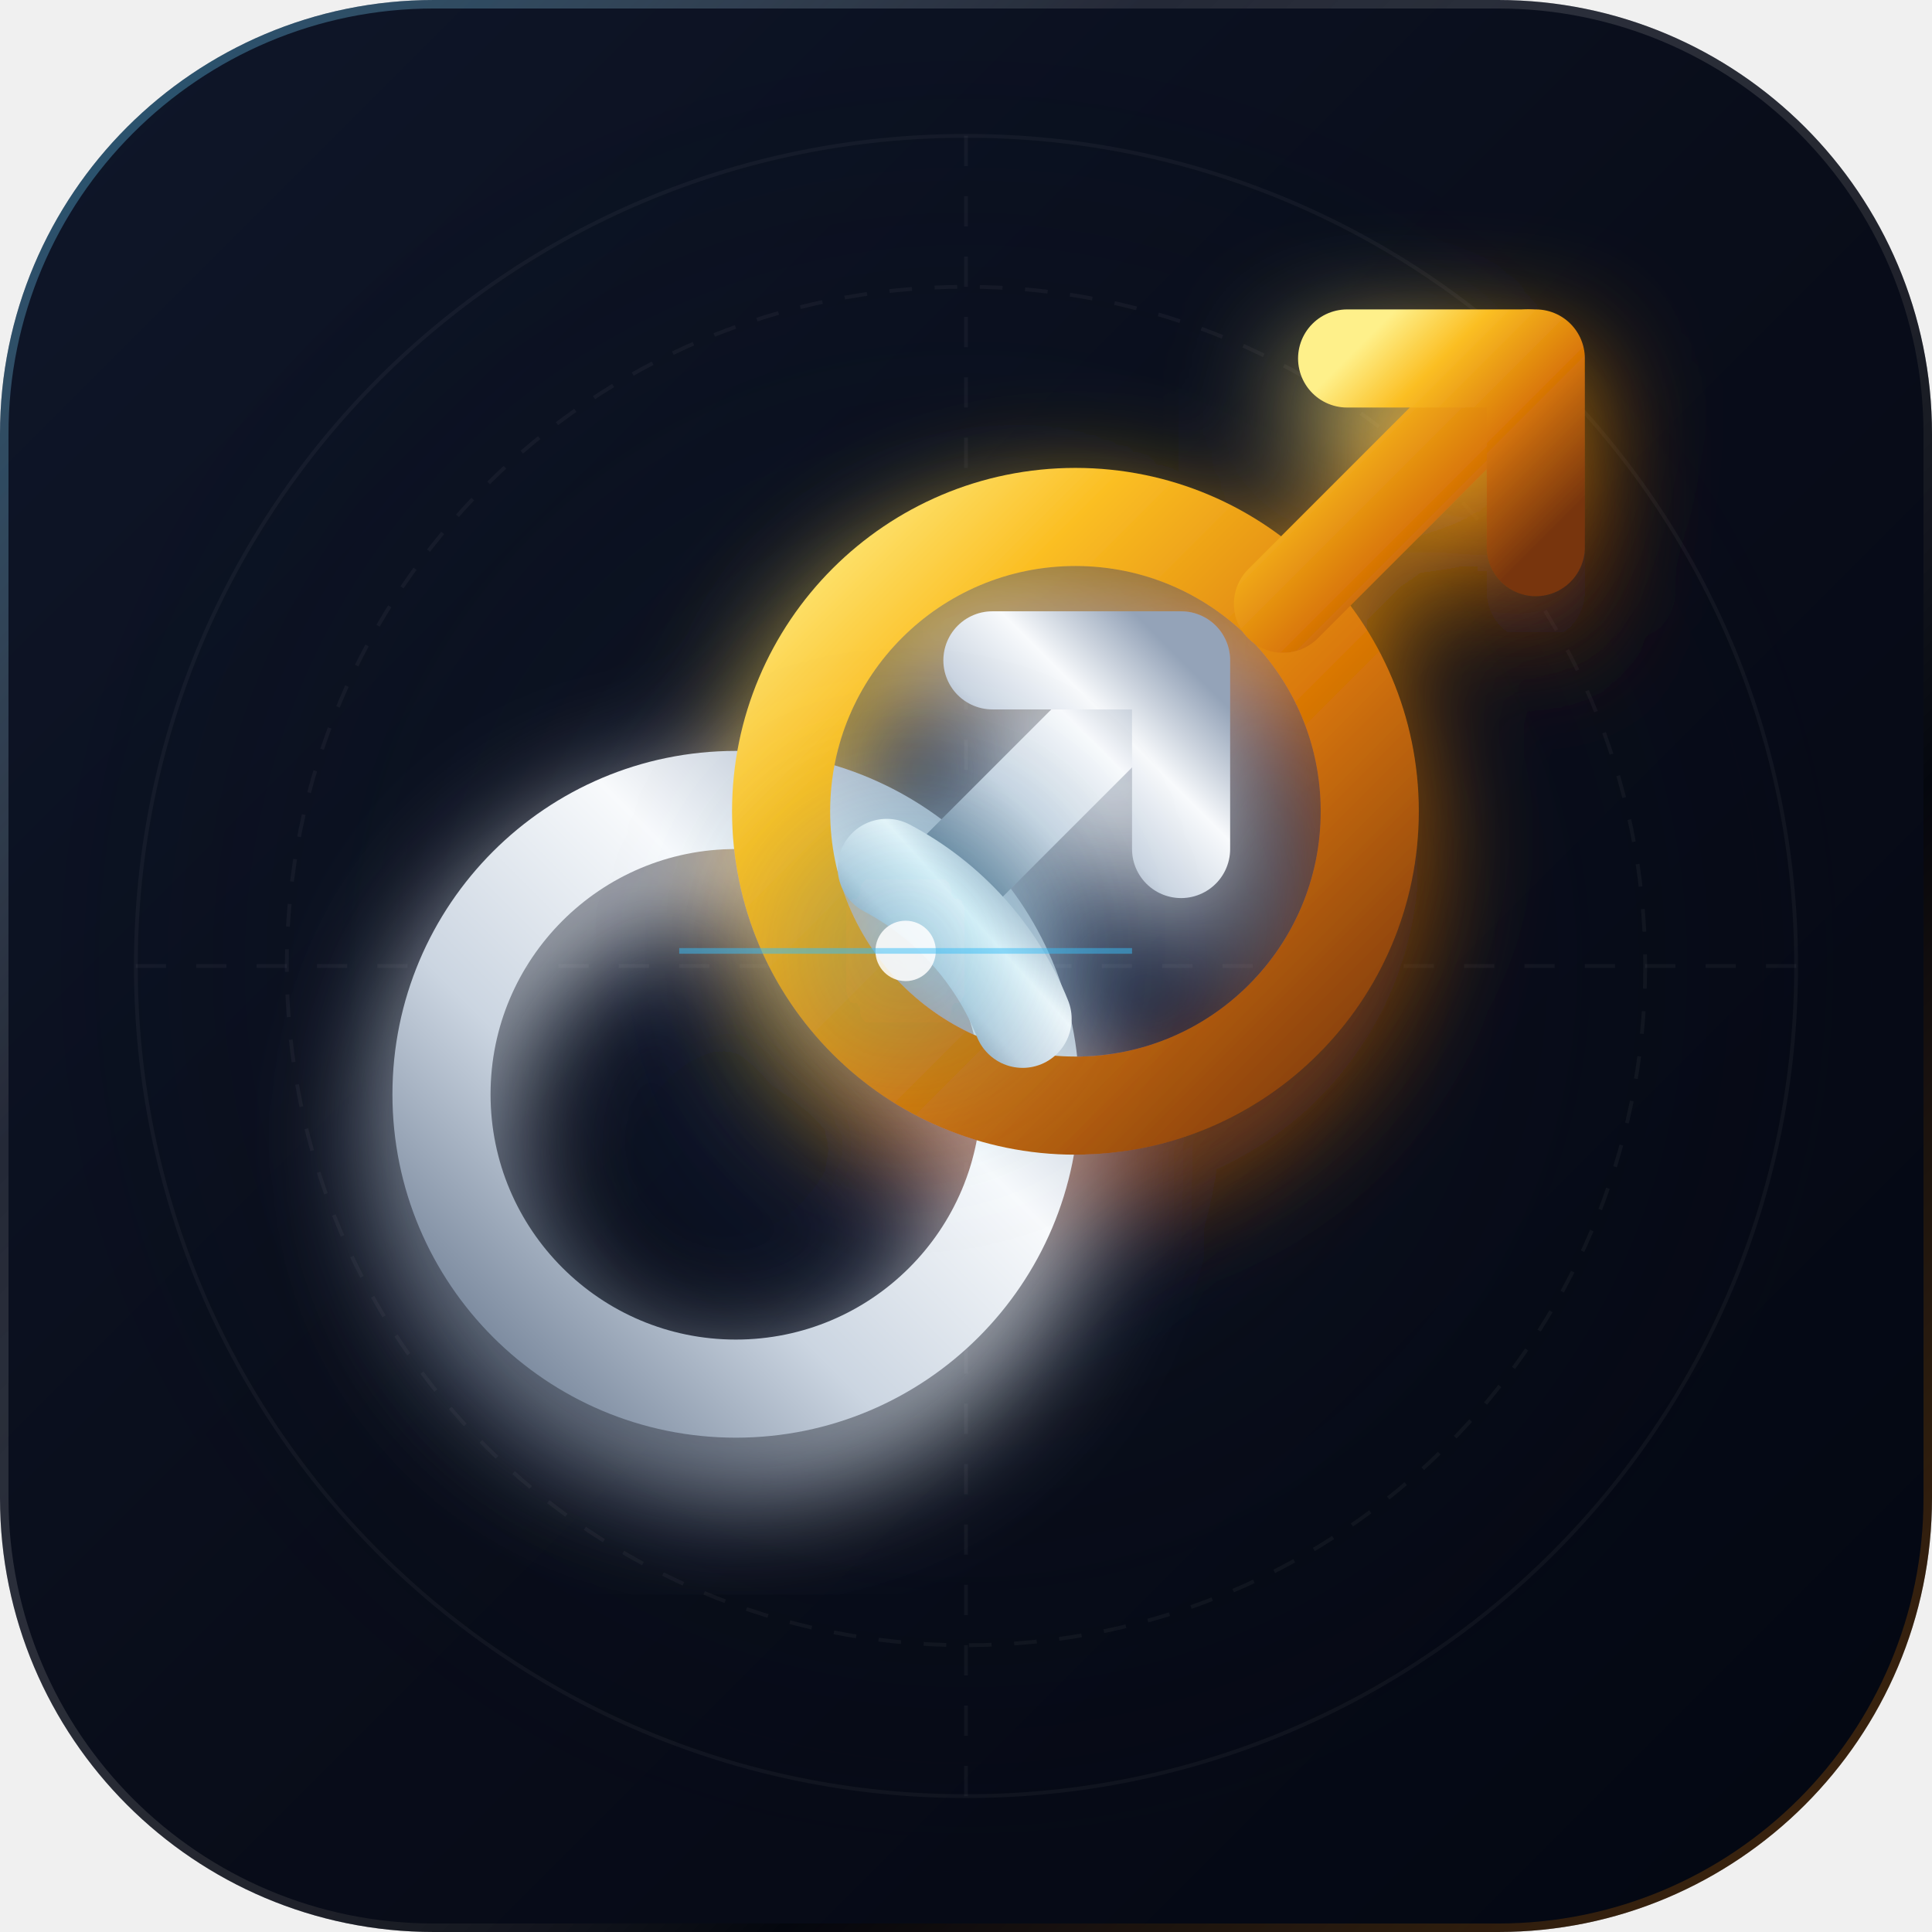
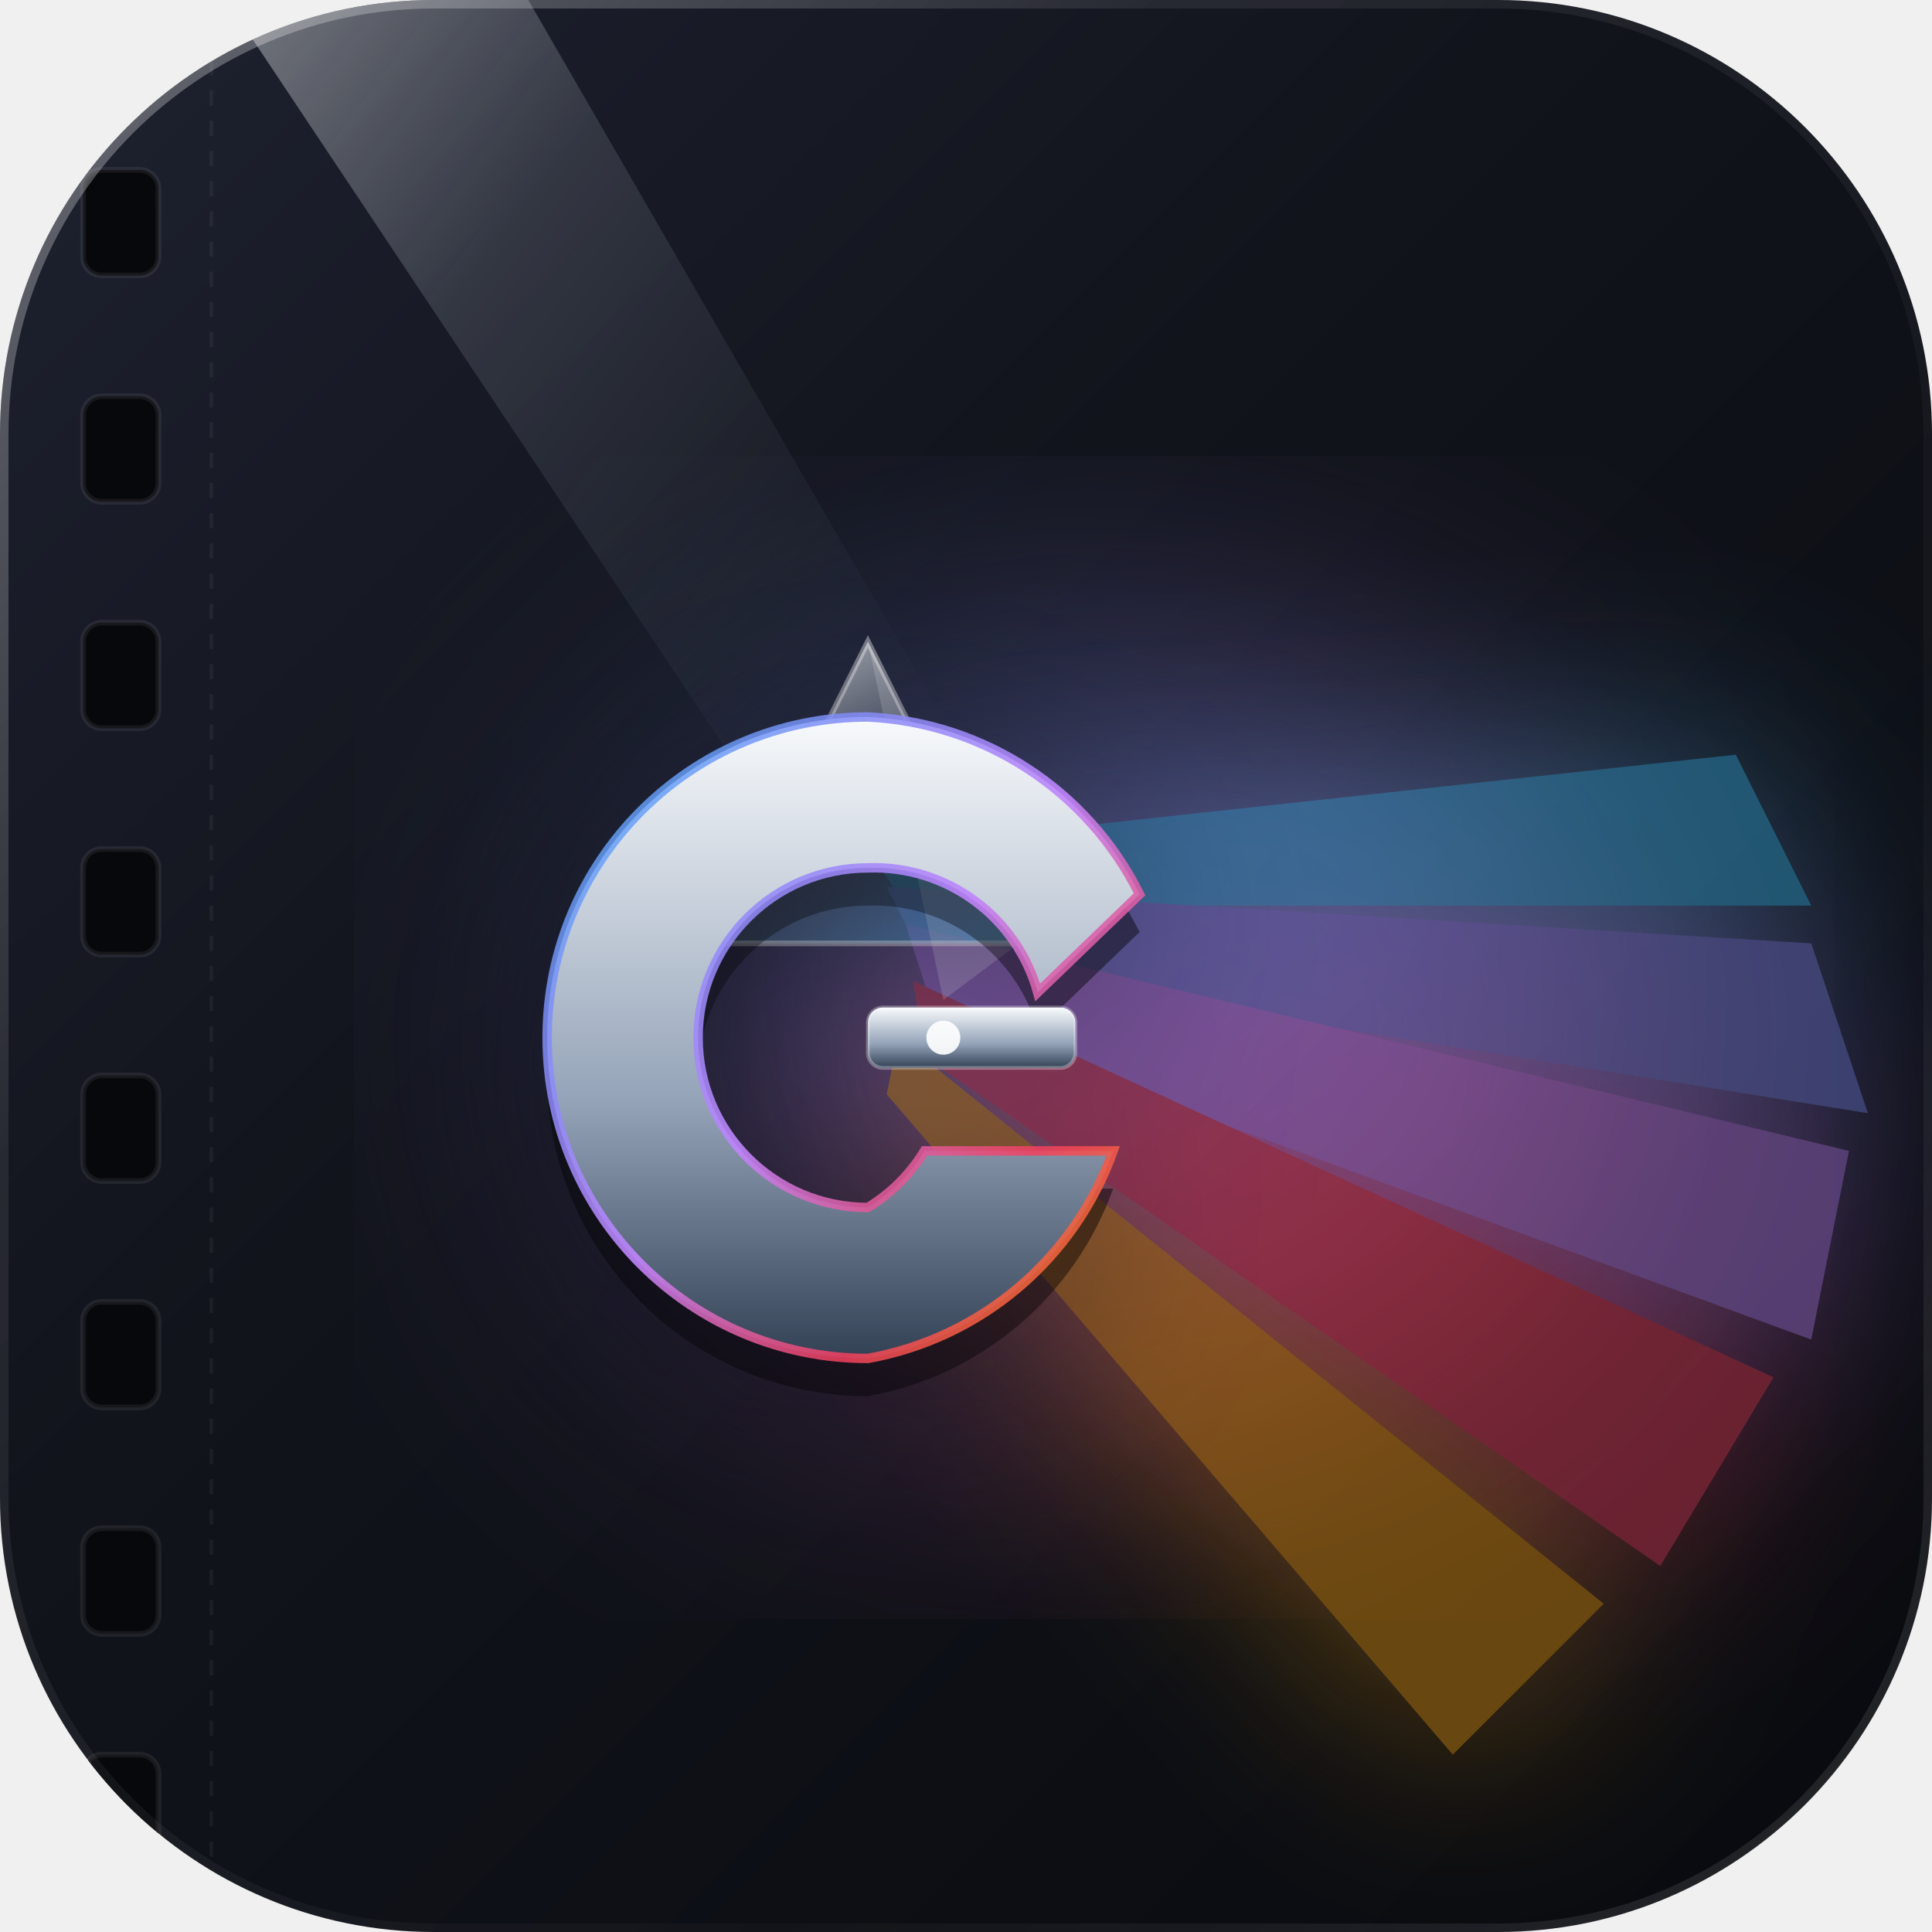
<svg xmlns="http://www.w3.org/2000/svg" viewBox="0 0 512 512" width="100%" height="100%">
  <defs>
    <clipPath id="squircle">
      <rect x="0" y="0" width="512" height="512" rx="115" ry="115" />
    </clipPath>
-     <linearGradient id="midnightAbyss" x1="0%" y1="0%" x2="100%" y2="100%">
-       <stop offset="0%" stop-color="#0f172a" />
-       <stop offset="50%" stop-color="#090d1a" />
-       <stop offset="100%" stop-color="#030712" />
+     <linearGradient id="obsidianBase" x1="0%" y1="0%" x2="100%" y2="100%">
+       <stop offset="0%" stop-color="#1e2230" />
+       <stop offset="40%" stop-color="#12141c" />
+       <stop offset="100%" stop-color="#080a0e" />
    </linearGradient>
-     <radialGradient id="nebulaCore" cx="50%" cy="50%" r="55%">
-       <stop offset="0%" stop-color="#1e3a8a" stop-opacity="0.4" />
-       <stop offset="45%" stop-color="#0e1726" stop-opacity="0.2" />
-       <stop offset="100%" stop-color="#030712" stop-opacity="0" />
-     </radialGradient>
-     <linearGradient id="goldSatin" x1="0%" y1="0%" x2="100%" y2="100%">
-       <stop offset="0%" stop-color="#fef08a" />
-       <stop offset="25%" stop-color="#fbbf24" />
-       <stop offset="60%" stop-color="#d97706" />
-       <stop offset="100%" stop-color="#78350f" />
+     <linearGradient id="bevelBorder" x1="0%" y1="0%" x2="100%" y2="100%">
+       <stop offset="0%" stop-color="#ffffff" stop-opacity="0.35" />
+       <stop offset="30%" stop-color="#ffffff" stop-opacity="0.08" />
+       <stop offset="70%" stop-color="#ffffff" stop-opacity="0.02" />
+       <stop offset="100%" stop-color="#ffffff" stop-opacity="0.12" />
    </linearGradient>
-     <linearGradient id="titaniumMetal" x1="0%" y1="100%" x2="100%" y2="0%">
-       <stop offset="0%" stop-color="#64748b" />
-       <stop offset="35%" stop-color="#cbd5e1" />
-       <stop offset="65%" stop-color="#f8fafc" />
-       <stop offset="100%" stop-color="#94a3b8" />
+     <linearGradient id="projectorBeam" x1="0%" y1="0%" x2="100%" y2="80%">
+       <stop offset="0%" stop-color="#ffffff" stop-opacity="0.4" />
+       <stop offset="35%" stop-color="#cbd5e1" stop-opacity="0.15" />
+       <stop offset="100%" stop-color="#64748b" stop-opacity="0" />
    </linearGradient>
-     <radialGradient id="lensGlow" cx="50%" cy="50%" r="50%">
-       <stop offset="0%" stop-color="#38bdf8" stop-opacity="0.9" />
-       <stop offset="40%" stop-color="#06b6d4" stop-opacity="0.5" />
-       <stop offset="100%" stop-color="#0284c7" stop-opacity="0" />
-     </radialGradient>
-     <linearGradient id="rimGlow" x1="0%" y1="0%" x2="100%" y2="100%">
-       <stop offset="0%" stop-color="#38bdf8" stop-opacity="0.4" />
-       <stop offset="30%" stop-color="#ffffff" stop-opacity="0.1" />
-       <stop offset="70%" stop-color="#000000" stop-opacity="0.4" />
-       <stop offset="100%" stop-color="#d97706" stop-opacity="0.3" />
+     <linearGradient id="refractedRainbow" x1="0%" y1="0%" x2="100%" y2="100%">
+       <stop offset="0%" stop-color="#38bdf8" stop-opacity="0.8" />
+       <stop offset="25%" stop-color="#818cf8" stop-opacity="0.85" />
+       <stop offset="50%" stop-color="#c084fc" stop-opacity="0.9" />
+       <stop offset="75%" stop-color="#f43f5e" stop-opacity="0.85" />
+       <stop offset="100%" stop-color="#f59e0b" stop-opacity="0.9" />
    </linearGradient>
-     <filter id="shadowMars" x="-20%" y="-20%" width="140%" height="140%">
-       <feGaussianBlur stdDeviation="16" result="blur" />
-       <feOffset dx="0" dy="12" result="offset" />
-       <feComposite in="SourceGraphic" in2="offset" operator="over" />
+     <linearGradient id="prismGlass" x1="20%" y1="0%" x2="80%" y2="100%">
+       <stop offset="0%" stop-color="#ffffff" stop-opacity="0.75" />
+       <stop offset="50%" stop-color="#94a3b8" stop-opacity="0.25" />
+       <stop offset="100%" stop-color="#38bdf8" stop-opacity="0.4" />
+     </linearGradient>
+     <linearGradient id="letterG" x1="0%" y1="0%" x2="0%" y2="100%">
+       <stop offset="0%" stop-color="#f8fafc" />
+       <stop offset="60%" stop-color="#94a3b8" />
+       <stop offset="100%" stop-color="#334155" />
+     </linearGradient>
+     <filter id="prismGlow" x="-30%" y="-30%" width="160%" height="160%">
+       <feGaussianBlur stdDeviation="28" result="blur" />
+       <feComposite in="SourceGraphic" in2="blur" operator="over" />
    </filter>
-     <filter id="lensBloom" x="-50%" y="-50%" width="200%" height="200%">
-       <feGaussianBlur stdDeviation="22" />
+     <filter id="softDiffusion" x="-20%" y="-20%" width="140%" height="140%">
+       <feGaussianBlur stdDeviation="40" />
    </filter>
  </defs>
  <g clip-path="url(#squircle)">
-     <rect width="512" height="512" fill="url(#midnightAbyss)" />
-     <circle cx="256" cy="256" r="240" fill="url(#nebulaCore)" />
-     <g stroke="#ffffff" stroke-opacity="0.04" stroke-width="1">
-       <circle cx="256" cy="256" r="180" fill="none" stroke-dasharray="6 6" />
-       <circle cx="256" cy="256" r="220" fill="none" />
-       <line x1="256" y1="36" x2="256" y2="476" stroke-dasharray="8 8" />
-       <line x1="36" y1="256" x2="476" y2="256" stroke-dasharray="8 8" />
+     <rect width="512" height="512" fill="url(#obsidianBase)" />
+     <g fill="#07080c" stroke="#ffffff" stroke-opacity="0.07" stroke-width="1.5">
+       <rect x="22" y="45" width="20" height="28" rx="5" />
+       <rect x="22" y="105" width="20" height="28" rx="5" />
+       <rect x="22" y="165" width="20" height="28" rx="5" />
+       <rect x="22" y="225" width="20" height="28" rx="5" />
+       <rect x="22" y="285" width="20" height="28" rx="5" />
+       <rect x="22" y="345" width="20" height="28" rx="5" />
+       <rect x="22" y="405" width="20" height="28" rx="5" />
+       <rect x="22" y="465" width="20" height="28" rx="5" />
    </g>
-     <g filter="url(#shadowMars)">
-       <g transform="translate(195, 290)">
-         <circle cx="0" cy="0" r="78" fill="none" stroke="url(#titaniumMetal)" stroke-width="26" />
-         <line x1="55" y1="-55" x2="115" y2="-115" stroke="url(#titaniumMetal)" stroke-width="26" stroke-linecap="round" />
-         <path d="M 68 -115 L 118 -115 L 118 -65" fill="none" stroke="url(#titaniumMetal)" stroke-width="26" stroke-linecap="round" stroke-linejoin="round" />
-       </g>
-       <g transform="translate(285, 215)">
-         <circle cx="0" cy="0" r="78" fill="none" stroke="url(#goldSatin)" stroke-width="26" />
-         <line x1="55" y1="-55" x2="120" y2="-120" stroke="url(#goldSatin)" stroke-width="26" stroke-linecap="round" />
-         <path d="M 72 -120 L 122 -120 L 122 -70" fill="none" stroke="url(#goldSatin)" stroke-width="26" stroke-linecap="round" stroke-linejoin="round" />
-       </g>
-       <g transform="translate(195, 290)">
-         <path d="M 40 -60 A 78 78 0 0 1 76 -20" fill="none" stroke="url(#titaniumMetal)" stroke-width="26" stroke-linecap="round" />
-       </g>
+     <line x1="56" y1="0" x2="56" y2="512" stroke="#ffffff" stroke-opacity="0.05" stroke-dasharray="4 4" />
+     <polygon points="60,0 140,0 270,225 210,225" fill="url(#projectorBeam)" />
+     <ellipse cx="290" cy="275" rx="140" ry="110" fill="url(#refractedRainbow)" opacity="0.35" filter="url(#softDiffusion)" />
+     <g opacity="0.4" filter="url(#prismGlow)">
+       <polygon points="230,225 460,200 480,240 240,240" fill="#38bdf8" />
+       <polygon points="235,235 480,250 495,295 245,255" fill="#818cf8" />
+       <polygon points="240,245 490,305 480,355 248,270" fill="#c084fc" />
+       <polygon points="242,260 470,365 440,415 245,280" fill="#f43f5e" />
+       <polygon points="238,275 425,425 385,465 235,290" fill="#f59e0b" />
    </g>
-     <ellipse cx="240" cy="252" rx="42" ry="42" fill="url(#lensGlow)" opacity="0.6" filter="url(#lensBloom)" />
-     <circle cx="240" cy="252" r="8" fill="#ffffff" opacity="0.85" />
-     <line x1="180" y1="252" x2="300" y2="252" stroke="#38bdf8" stroke-width="1.5" opacity="0.5" />
-     <rect x="1" y="1" width="510" height="510" rx="114" ry="114" fill="none" stroke="url(#rimGlow)" stroke-width="2.5" />
+     <polygon points="230,170 270,250 190,250" fill="url(#prismGlass)" stroke="#ffffff" stroke-opacity="0.4" stroke-width="1.5" />
+     <polygon points="230,170 270,250 250,265" fill="#ffffff" fill-opacity="0.18" />
+     <g transform="translate(230, 275)">
+       <path d="M 0 -85 A 85 85 0 0 0 -85 0 A 85 85 0 0 0 0 85 A 85 85 0 0 0 65 30 L 15 30 A 45 45 0 0 1 0 45 A 45 45 0 0 1 -45 0 A 45 45 0 0 1 0 -45 A 45 45 0 0 1 45 -12 L 72 -38 A 85 85 0 0 0 0 -85 Z" fill="#000000" opacity="0.5" transform="translate(0, 10)" filter="url(#prismGlow)" />
+       <path d="M 0 -85 A 85 85 0 0 0 -85 0 A 85 85 0 0 0 0 85 A 85 85 0 0 0 65 30 L 15 30 A 45 45 0 0 1 0 45 A 45 45 0 0 1 -45 0 A 45 45 0 0 1 0 -45 A 45 45 0 0 1 45 -12 L 72 -38 A 85 85 0 0 0 0 -85 Z" fill="url(#letterG)" stroke="url(#refractedRainbow)" stroke-width="2.5" />
+       <rect x="0" y="-8" width="55" height="16" rx="4" fill="url(#letterG)" stroke="#ffffff" stroke-opacity="0.3" stroke-width="1" />
+       <circle cx="20" cy="0" r="4.5" fill="#ffffff" opacity="0.9" />
+     </g>
+     <rect x="1" y="1" width="510" height="510" rx="114" ry="114" fill="none" stroke="url(#bevelBorder)" stroke-width="2.5" />
  </g>
</svg>
